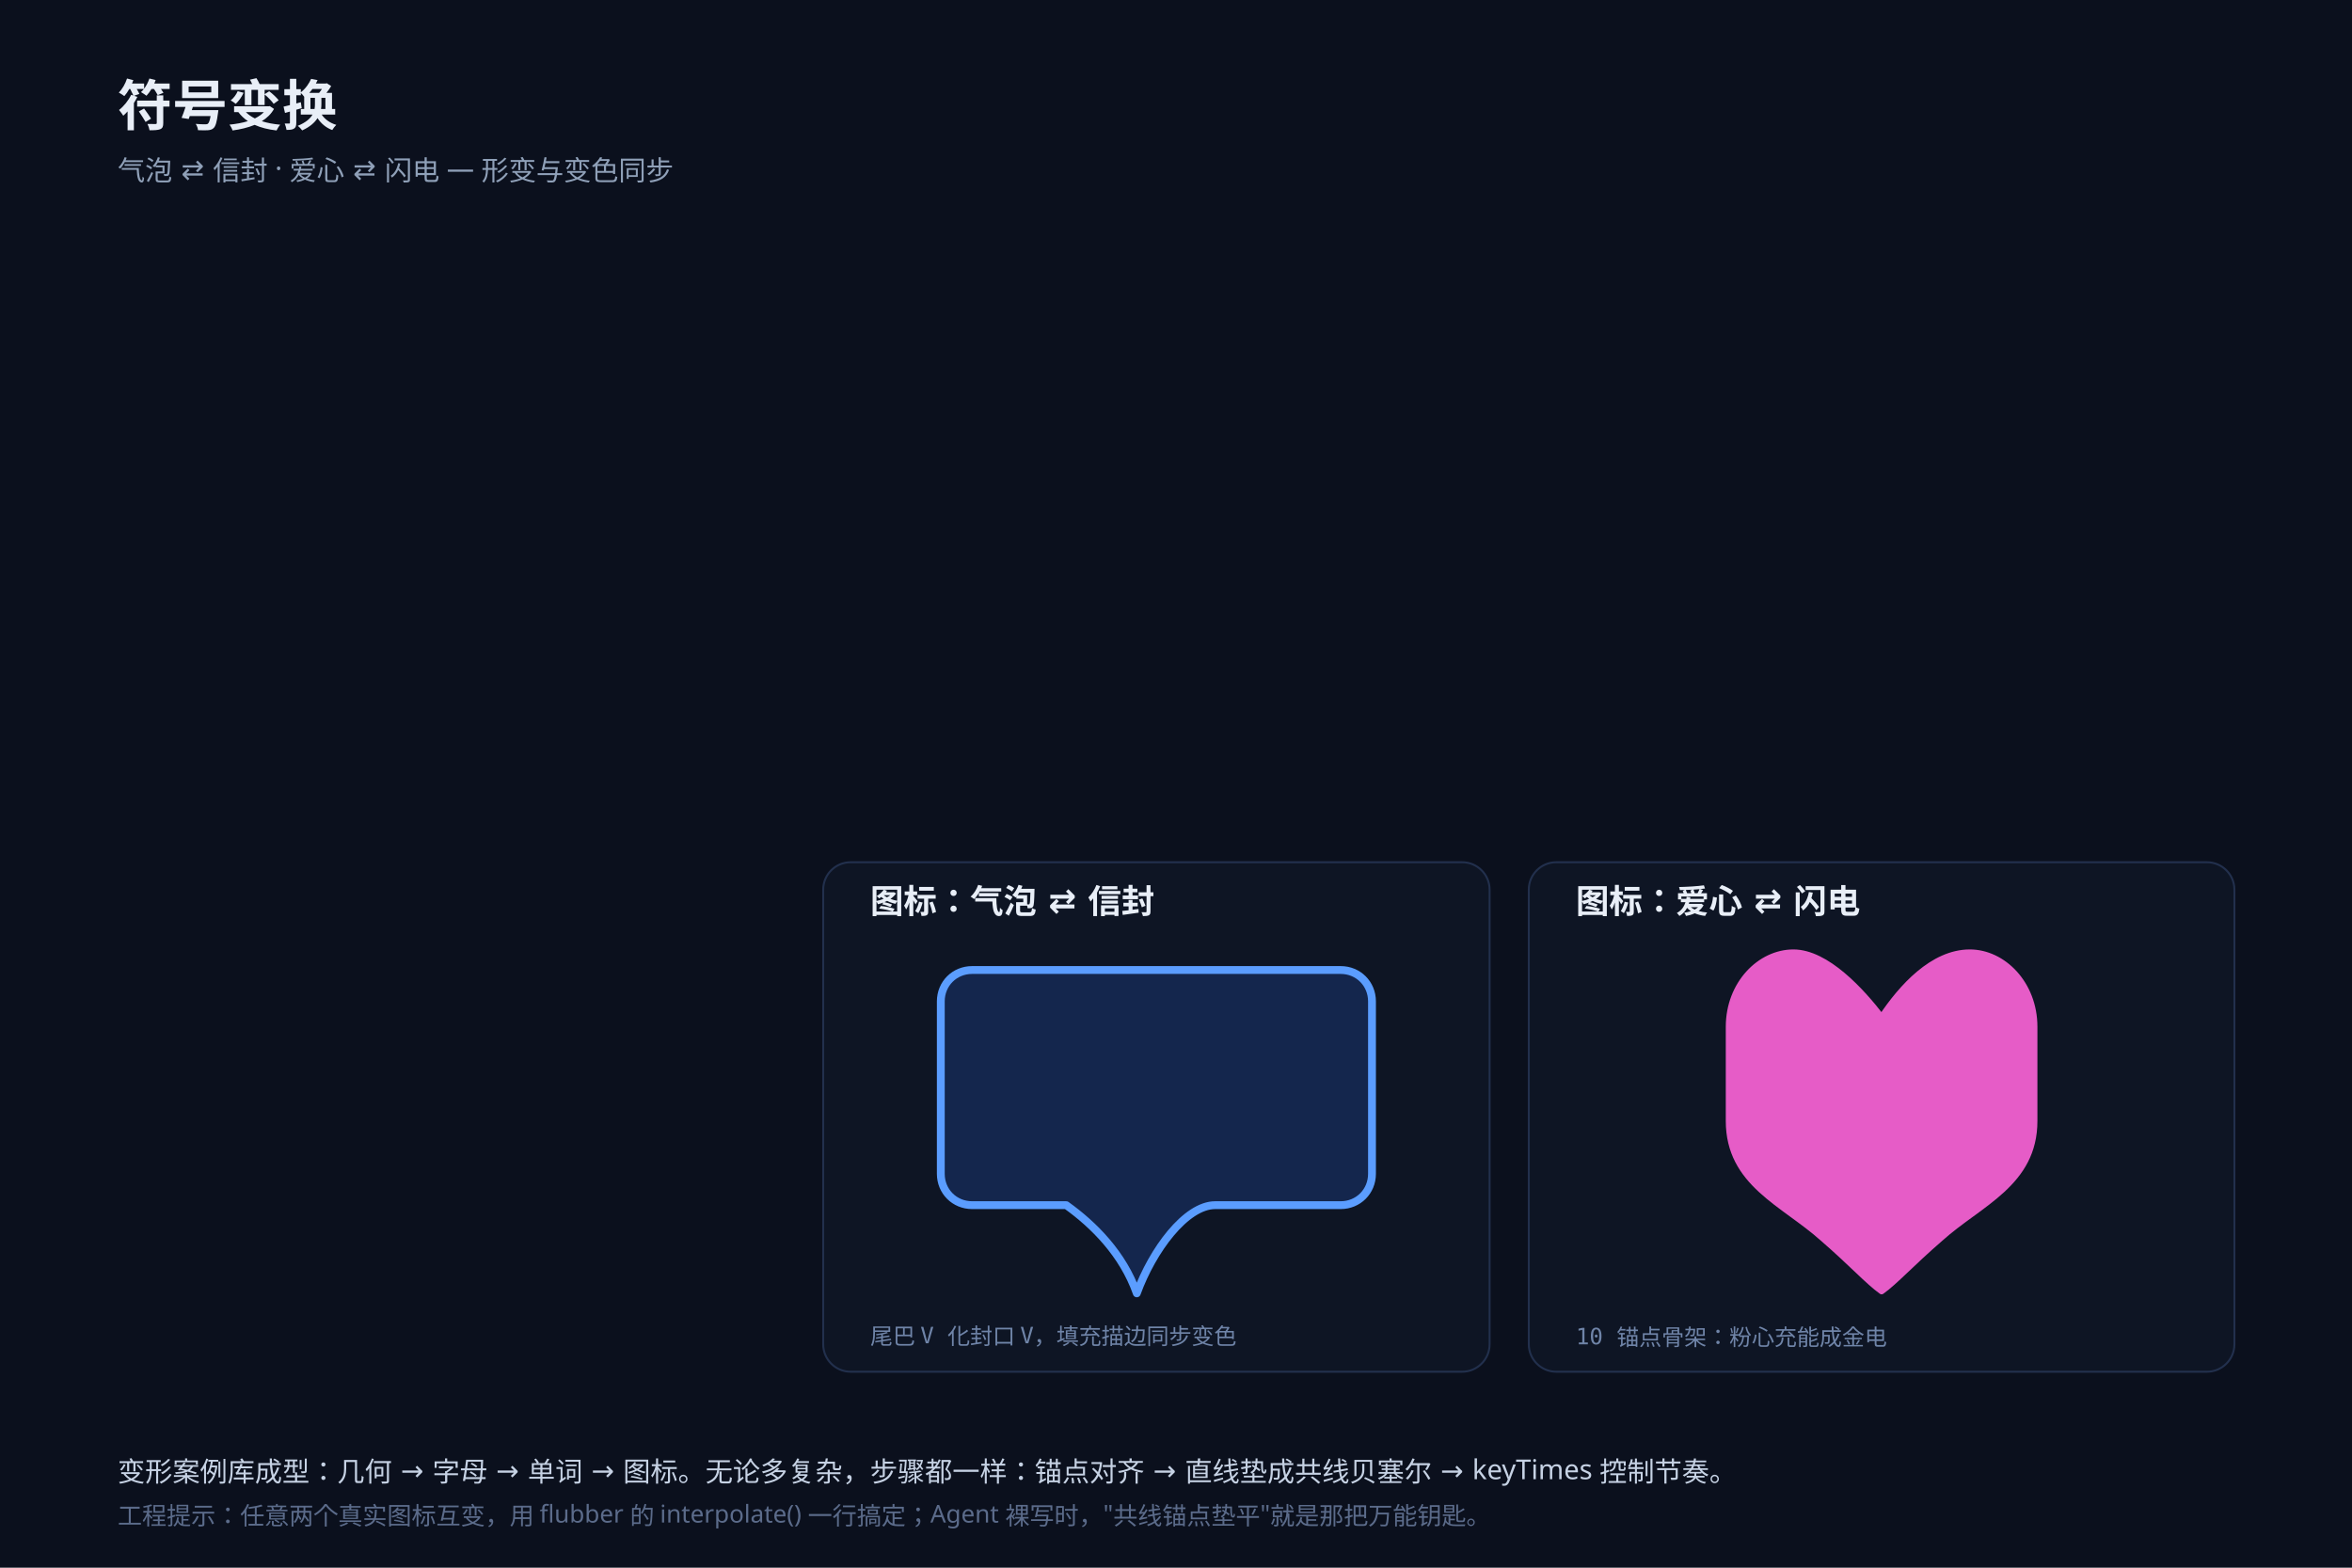
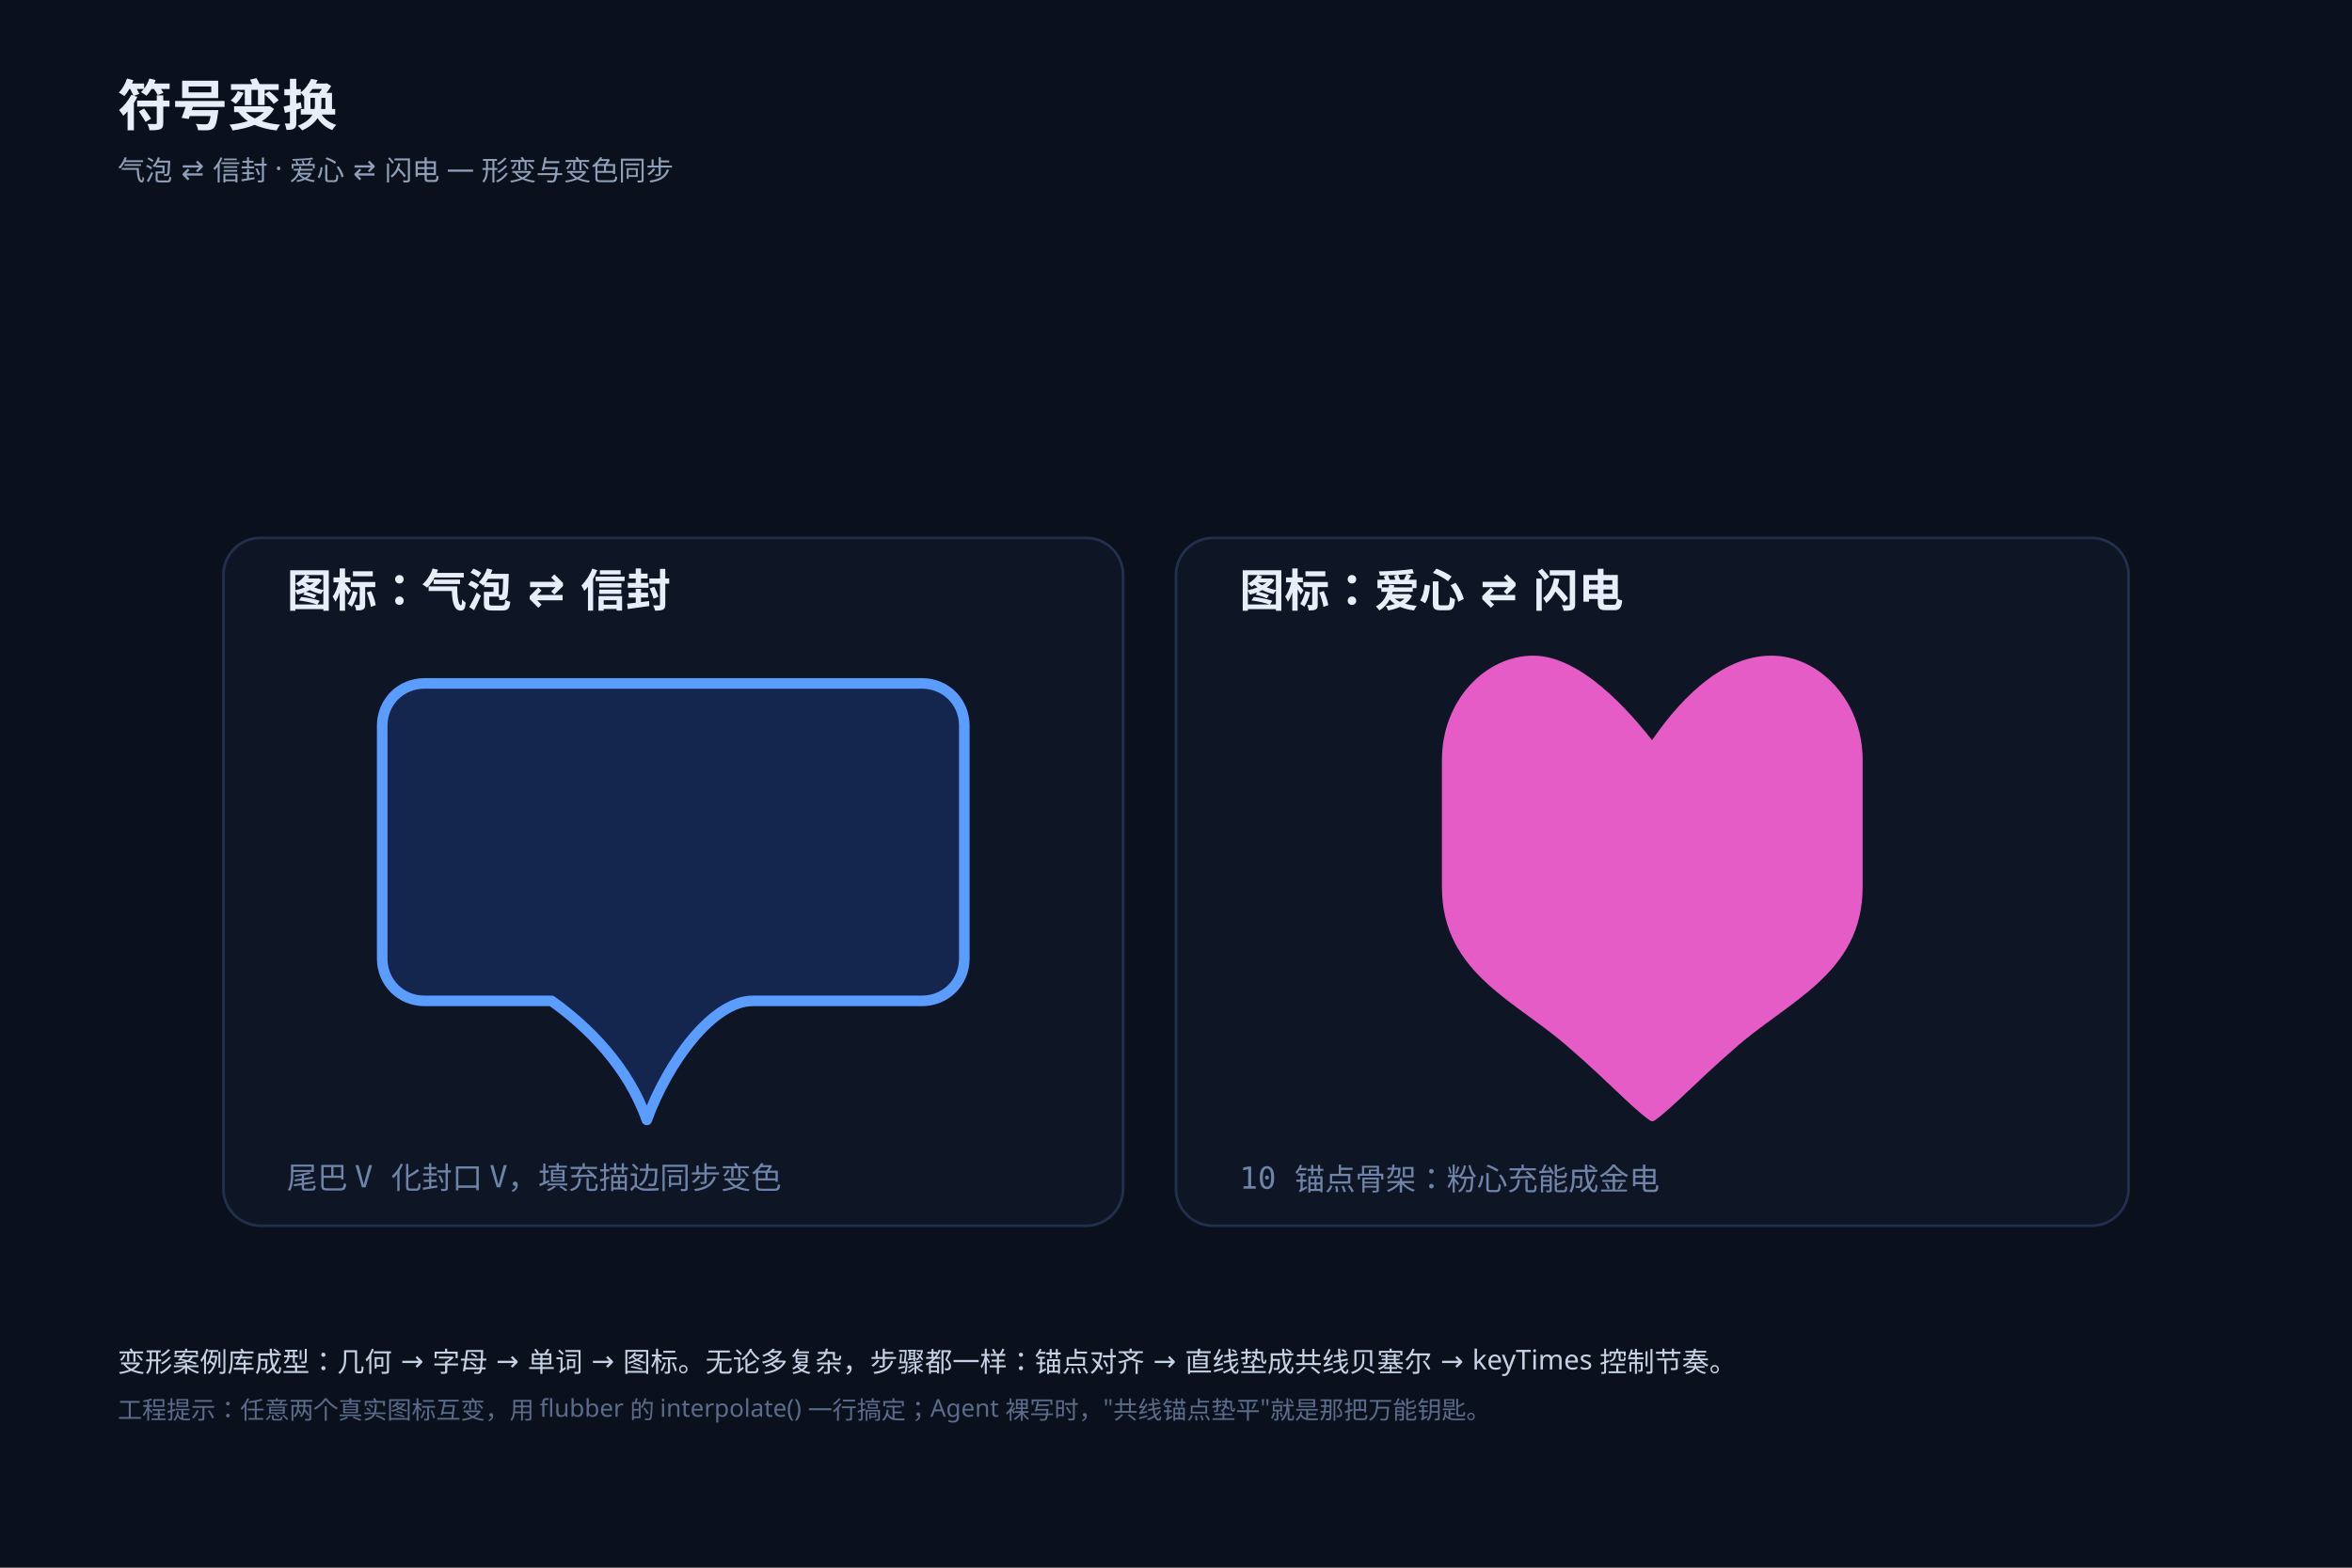
<svg xmlns="http://www.w3.org/2000/svg" width="1200" height="800" viewBox="0 0 1200 800" font-family="PingFang SC, Hiragino Sans GB, Microsoft YaHei, sans-serif">
  <rect width="1200" height="800" fill="#0b101d" />
  <text x="60" y="64" font-size="28" font-weight="700" fill="#e8eef7">符号变换</text>
  <text x="60" y="92" font-size="14" fill="#8fa0b8">气泡 ⇄ 信封 · 爱心 ⇄ 闪电 — 形变与变色同步</text>
-   <defs>
-     <linearGradient id="inkG" x1="0" y1="0" x2="1" y2="0">
-       <stop offset="0" stop-color="#5ad0c0" />
-       <stop offset="1" stop-color="#5b9dff" />
-     </linearGradient>
-     <linearGradient id="penG2" x1="0" y1="0" x2="1" y2="0">
-       <stop offset="0" stop-color="#ffd166" />
-       <stop offset="1" stop-color="#ff8a8a" />
-     </linearGradient>
-   </defs>
-   <g>
-     <rect x="420" y="440" width="340" height="260" rx="14" fill="#0e1524" stroke="#22304d" />
-     <text x="444" y="466" font-size="17" font-weight="700" fill="#e8eef7">图标：气泡 ⇄ 信封</text>
-     <path fill="#14264d" stroke="#5b9dff" stroke-width="4" stroke-linejoin="round" d="M496,495 C527,495 559,495 590,495 C621,495 653,495 684,495 C693,495 700,502 700,511 C700,540 700,570 700,599 C700,608 693,615 684,615 C663,615 641,615 620,615 C605,615 588,638 580,660 C573,640 558,625 544,615 C528,615 512,615 496,615 C487,615 480,608 480,599 C480,570 480,540 480,511 C480,502 487,495 496,495 Z">
-       <animate attributeName="d" dur="10s" repeatCount="indefinite" keyTimes="0;0.3;0.5;0.8;1" values="M496,495 C527,495 559,495 590,495 C621,495 653,495 684,495 C693,495 700,502 700,511 C700,540 700,570 700,599 C700,608 693,615 684,615 C663,615 641,615 620,615 C605,615 588,638 580,660 C573,640 558,625 544,615 C528,615 512,615 496,615 C487,615 480,608 480,599 C480,570 480,540 480,511 C480,502 487,495 496,495 Z;                 M496,495 C527,495 559,495 590,495 C621,495 653,495 684,495 C693,495 700,502 700,511 C700,540 700,570 700,599 C700,608 693,615 684,615 C663,615 641,615 620,615 C605,615 588,638 580,660 C573,640 558,625 544,615 C528,615 512,615 496,615 C487,615 480,608 480,599 C480,570 480,540 480,511 C480,502 487,495 496,495 Z;                 M480,511 C480,532 480,552 480,573 C480,594 480,614 480,635 C498,635 517,635 535,635 C553,635 572,635 590,635 C608,635 627,635 645,635 C663,635 682,635 700,635 C700,614 700,594 700,573 C700,552 700,532 700,511 C682,523 663,536 645,548 C627,560 608,573 590,585 C572,573 553,560 535,548 C517,536 498,523 480,511 Z;                 M480,511 C480,532 480,552 480,573 C480,594 480,614 480,635 C498,635 517,635 535,635 C553,635 572,635 590,635 C608,635 627,635 645,635 C663,635 682,635 700,635 C700,614 700,594 700,573 C700,552 700,532 700,511 C682,523 663,536 645,548 C627,560 608,573 590,585 C572,573 553,560 535,548 C517,536 498,523 480,511 Z;                 M496,495 C527,495 559,495 590,495 C621,495 653,495 684,495 C693,495 700,502 700,511 C700,540 700,570 700,599 C700,608 693,615 684,615 C663,615 641,615 620,615 C605,615 588,638 580,660 C573,640 558,625 544,615 C528,615 512,615 496,615 C487,615 480,608 480,599 C480,570 480,540 480,511 C480,502 487,495 496,495 Z" />
-       <animate attributeName="fill" dur="10s" repeatCount="indefinite" keyTimes="0;0.3;0.5;0.8;1" values="#14264d;#14264d;#3d2413;#3d2413;#14264d" />
-       <animate attributeName="stroke" dur="10s" repeatCount="indefinite" keyTimes="0;0.3;0.5;0.8;1" values="#5b9dff;#5b9dff;#f7a23b;#f7a23b;#5b9dff" />
-     </path>
-     <text x="444" y="686" font-size="11.5" fill="#6f84a8" font-family="SFMono-Regular, Menlo, monospace">尾巴 V 化封口 V，填充描边同步变色</text>
+   <g transform="translate(600,450) scale(1.35) translate(-780,-570)">
+     <g>
+       <rect x="420" y="440" width="340" height="260" rx="14" fill="#0e1524" stroke="#22304d" />
+       <text x="444" y="466" font-size="17" font-weight="700" fill="#e8eef7">图标：气泡 ⇄ 信封</text>
+       <path fill="#14264d" stroke="#5b9dff" stroke-width="4" stroke-linejoin="round" d="M496,495 C527,495 559,495 590,495 C621,495 653,495 684,495 C693,495 700,502 700,511 C700,540 700,570 700,599 C700,608 693,615 684,615 C663,615 641,615 620,615 C605,615 588,638 580,660 C573,640 558,625 544,615 C528,615 512,615 496,615 C487,615 480,608 480,599 C480,570 480,540 480,511 C480,502 487,495 496,495 Z">
+         <animate attributeName="d" dur="10s" repeatCount="indefinite" keyTimes="0;0.3;0.5;0.8;1" values="M496,495 C527,495 559,495 590,495 C621,495 653,495 684,495 C693,495 700,502 700,511 C700,540 700,570 700,599 C700,608 693,615 684,615 C663,615 641,615 620,615 C605,615 588,638 580,660 C573,640 558,625 544,615 C528,615 512,615 496,615 C487,615 480,608 480,599 C480,570 480,540 480,511 C480,502 487,495 496,495 Z;                 M496,495 C527,495 559,495 590,495 C621,495 653,495 684,495 C693,495 700,502 700,511 C700,540 700,570 700,599 C700,608 693,615 684,615 C663,615 641,615 620,615 C605,615 588,638 580,660 C573,640 558,625 544,615 C528,615 512,615 496,615 C487,615 480,608 480,599 C480,570 480,540 480,511 C480,502 487,495 496,495 Z;                 M480,511 C480,532 480,552 480,573 C480,594 480,614 480,635 C498,635 517,635 535,635 C553,635 572,635 590,635 C608,635 627,635 645,635 C663,635 682,635 700,635 C700,614 700,594 700,573 C700,552 700,532 700,511 C682,523 663,536 645,548 C627,560 608,573 590,585 C572,573 553,560 535,548 C517,536 498,523 480,511 Z;                 M480,511 C480,532 480,552 480,573 C480,594 480,614 480,635 C498,635 517,635 535,635 C553,635 572,635 590,635 C608,635 627,635 645,635 C663,635 682,635 700,635 C700,614 700,594 700,573 C700,552 700,532 700,511 C682,523 663,536 645,548 C627,560 608,573 590,585 C572,573 553,560 535,548 C517,536 498,523 480,511 Z;                 M496,495 C527,495 559,495 590,495 C621,495 653,495 684,495 C693,495 700,502 700,511 C700,540 700,570 700,599 C700,608 693,615 684,615 C663,615 641,615 620,615 C605,615 588,638 580,660 C573,640 558,625 544,615 C528,615 512,615 496,615 C487,615 480,608 480,599 C480,570 480,540 480,511 C480,502 487,495 496,495 Z" />
+         <animate attributeName="fill" dur="10s" repeatCount="indefinite" keyTimes="0;0.3;0.5;0.8;1" values="#14264d;#14264d;#3d2413;#3d2413;#14264d" />
+         <animate attributeName="stroke" dur="10s" repeatCount="indefinite" keyTimes="0;0.3;0.5;0.8;1" values="#5b9dff;#5b9dff;#f7a23b;#f7a23b;#5b9dff" />
+       </path>
+       <text x="444" y="686" font-size="11.5" fill="#6f84a8" font-family="SFMono-Regular, Menlo, monospace">尾巴 V 化封口 V，填充描边同步变色</text>
+     </g>
+     <g>
+       <rect x="780" y="440" width="360" height="260" rx="14" fill="#0e1524" stroke="#22304d" />
+       <text x="804" y="466" font-size="17" font-weight="700" fill="#e8eef7">图标：爱心 ⇄ 闪电</text>
+       <g transform="translate(0,-6)">
+         <path fill="#e65cc7" stroke="#e65cc7" stroke-width="3" stroke-linejoin="round" d="M960,525 C970,510 986,492 1005,492 C1022,492 1038,508 1038,530 C1038,552 1038,556 1038,578 C1038,610 1010,620 990,638 C975,651 967,660 960,665 C953,660 945,651 930,638 C910,620 882,610 882,578 C882,556 882,552 882,530 C882,508 898,492 915,492 C932,492 950,512 960,525 Z">
+           <animate attributeName="d" dur="9s" repeatCount="indefinite" keyTimes="0;0.3;0.5;0.8;1" values="M960,525 C970,510 986,492 1005,492 C1022,492 1038,508 1038,530 C1038,552 1038,556 1038,578 C1038,610 1010,620 990,638 C975,651 967,660 960,665 C953,660 945,651 930,638 C910,620 882,610 882,578 C882,556 882,552 882,530 C882,508 898,492 915,492 C932,492 950,512 960,525 Z;                 M960,525 C970,510 986,492 1005,492 C1022,492 1038,508 1038,530 C1038,552 1038,556 1038,578 C1038,610 1010,620 990,638 C975,651 967,660 960,665 C953,660 945,651 930,638 C910,620 882,610 882,578 C882,556 882,552 882,530 C882,508 898,492 915,492 C932,492 950,512 960,525 Z;                 M975,481 C965,498 955,515 945,532 C935,549 925,566 915,583 C928,583 942,583 955,583 C952,598 948,614 945,629 C942,644 938,660 935,675 C969,638 990,599 1010,561 C996,561 982,561 968,561 C975,548 981,534 988,521 C995,508 1001,494 1008,481 C997,481 986,481 975,481 Z;                 M975,481 C965,498 955,515 945,532 C935,549 925,566 915,583 C928,583 942,583 955,583 C952,598 948,614 945,629 C942,644 938,660 935,675 C969,638 990,599 1010,561 C996,561 982,561 968,561 C975,548 981,534 988,521 C995,508 1001,494 1008,481 C997,481 986,481 975,481 Z;                 M960,525 C970,510 986,492 1005,492 C1022,492 1038,508 1038,530 C1038,552 1038,556 1038,578 C1038,610 1010,620 990,638 C975,651 967,660 960,665 C953,660 945,651 930,638 C910,620 882,610 882,578 C882,556 882,552 882,530 C882,508 898,492 915,492 C932,492 950,512 960,525 Z" />
+           <animate attributeName="fill" dur="9s" repeatCount="indefinite" keyTimes="0;0.3;0.5;0.8;1" values="#e65cc7;#e65cc7;#ffd166;#ffd166;#e65cc7" />
+           <animate attributeName="stroke" dur="9s" repeatCount="indefinite" keyTimes="0;0.3;0.5;0.8;1" values="#e65cc7;#e65cc7;#ffd166;#ffd166;#e65cc7" />
+         </path>
+       </g>
+       <text x="804" y="686" font-size="11.5" fill="#6f84a8" font-family="SFMono-Regular, Menlo, monospace">10 锚点骨架：粉心充能成金电</text>
+     </g>
  </g>
-   <g>
-     <rect x="780" y="440" width="360" height="260" rx="14" fill="#0e1524" stroke="#22304d" />
-     <text x="804" y="466" font-size="17" font-weight="700" fill="#e8eef7">图标：爱心 ⇄ 闪电</text>
-     <g transform="translate(0,-6)">
-       <path fill="#e65cc7" stroke="#e65cc7" stroke-width="3" stroke-linejoin="round" d="M960,525 C970,510 986,492 1005,492 C1022,492 1038,508 1038,530 C1038,552 1038,556 1038,578 C1038,610 1010,620 990,638 C975,651 967,660 960,665 C953,660 945,651 930,638 C910,620 882,610 882,578 C882,556 882,552 882,530 C882,508 898,492 915,492 C932,492 950,512 960,525 Z">
-         <animate attributeName="d" dur="9s" repeatCount="indefinite" keyTimes="0;0.3;0.5;0.8;1" values="M960,525 C970,510 986,492 1005,492 C1022,492 1038,508 1038,530 C1038,552 1038,556 1038,578 C1038,610 1010,620 990,638 C975,651 967,660 960,665 C953,660 945,651 930,638 C910,620 882,610 882,578 C882,556 882,552 882,530 C882,508 898,492 915,492 C932,492 950,512 960,525 Z;                 M960,525 C970,510 986,492 1005,492 C1022,492 1038,508 1038,530 C1038,552 1038,556 1038,578 C1038,610 1010,620 990,638 C975,651 967,660 960,665 C953,660 945,651 930,638 C910,620 882,610 882,578 C882,556 882,552 882,530 C882,508 898,492 915,492 C932,492 950,512 960,525 Z;                 M975,481 C965,498 955,515 945,532 C935,549 925,566 915,583 C928,583 942,583 955,583 C952,598 948,614 945,629 C942,644 938,660 935,675 C969,638 990,599 1010,561 C996,561 982,561 968,561 C975,548 981,534 988,521 C995,508 1001,494 1008,481 C997,481 986,481 975,481 Z;                 M975,481 C965,498 955,515 945,532 C935,549 925,566 915,583 C928,583 942,583 955,583 C952,598 948,614 945,629 C942,644 938,660 935,675 C969,638 990,599 1010,561 C996,561 982,561 968,561 C975,548 981,534 988,521 C995,508 1001,494 1008,481 C997,481 986,481 975,481 Z;                 M960,525 C970,510 986,492 1005,492 C1022,492 1038,508 1038,530 C1038,552 1038,556 1038,578 C1038,610 1010,620 990,638 C975,651 967,660 960,665 C953,660 945,651 930,638 C910,620 882,610 882,578 C882,556 882,552 882,530 C882,508 898,492 915,492 C932,492 950,512 960,525 Z" />
-         <animate attributeName="fill" dur="9s" repeatCount="indefinite" keyTimes="0;0.3;0.5;0.8;1" values="#e65cc7;#e65cc7;#ffd166;#ffd166;#e65cc7" />
-         <animate attributeName="stroke" dur="9s" repeatCount="indefinite" keyTimes="0;0.3;0.5;0.8;1" values="#e65cc7;#e65cc7;#ffd166;#ffd166;#e65cc7" />
-       </path>
-     </g>
-     <text x="804" y="686" font-size="11.5" fill="#6f84a8" font-family="SFMono-Regular, Menlo, monospace">10 锚点骨架：粉心充能成金电</text>
-   </g>
-   <text x="60" y="756" font-size="14" fill="#c6d2e4">变形案例库成型：几何 → 字母 → 单词 → 图标。无论多复杂，步骤都一样：锚点对齐 → 直线垫成共线贝塞尔 → keyTimes 控制节奏。</text>
-   <text x="60" y="778" font-size="12.5" fill="#5b6b8a">工程提示：任意两个真实图标互变，用 flubber 的 interpolate() 一行搞定；Agent 裸写时，"共线锚点垫平"就是那把万能钥匙。</text>
+   <text x="60" y="700" font-size="14" fill="#c6d2e4">变形案例库成型：几何 → 字母 → 单词 → 图标。无论多复杂，步骤都一样：锚点对齐 → 直线垫成共线贝塞尔 → keyTimes 控制节奏。</text>
+   <text x="60" y="724" font-size="12.5" fill="#5b6b8a">工程提示：任意两个真实图标互变，用 flubber 的 interpolate() 一行搞定；Agent 裸写时，"共线锚点垫平"就是那把万能钥匙。</text>
</svg>
